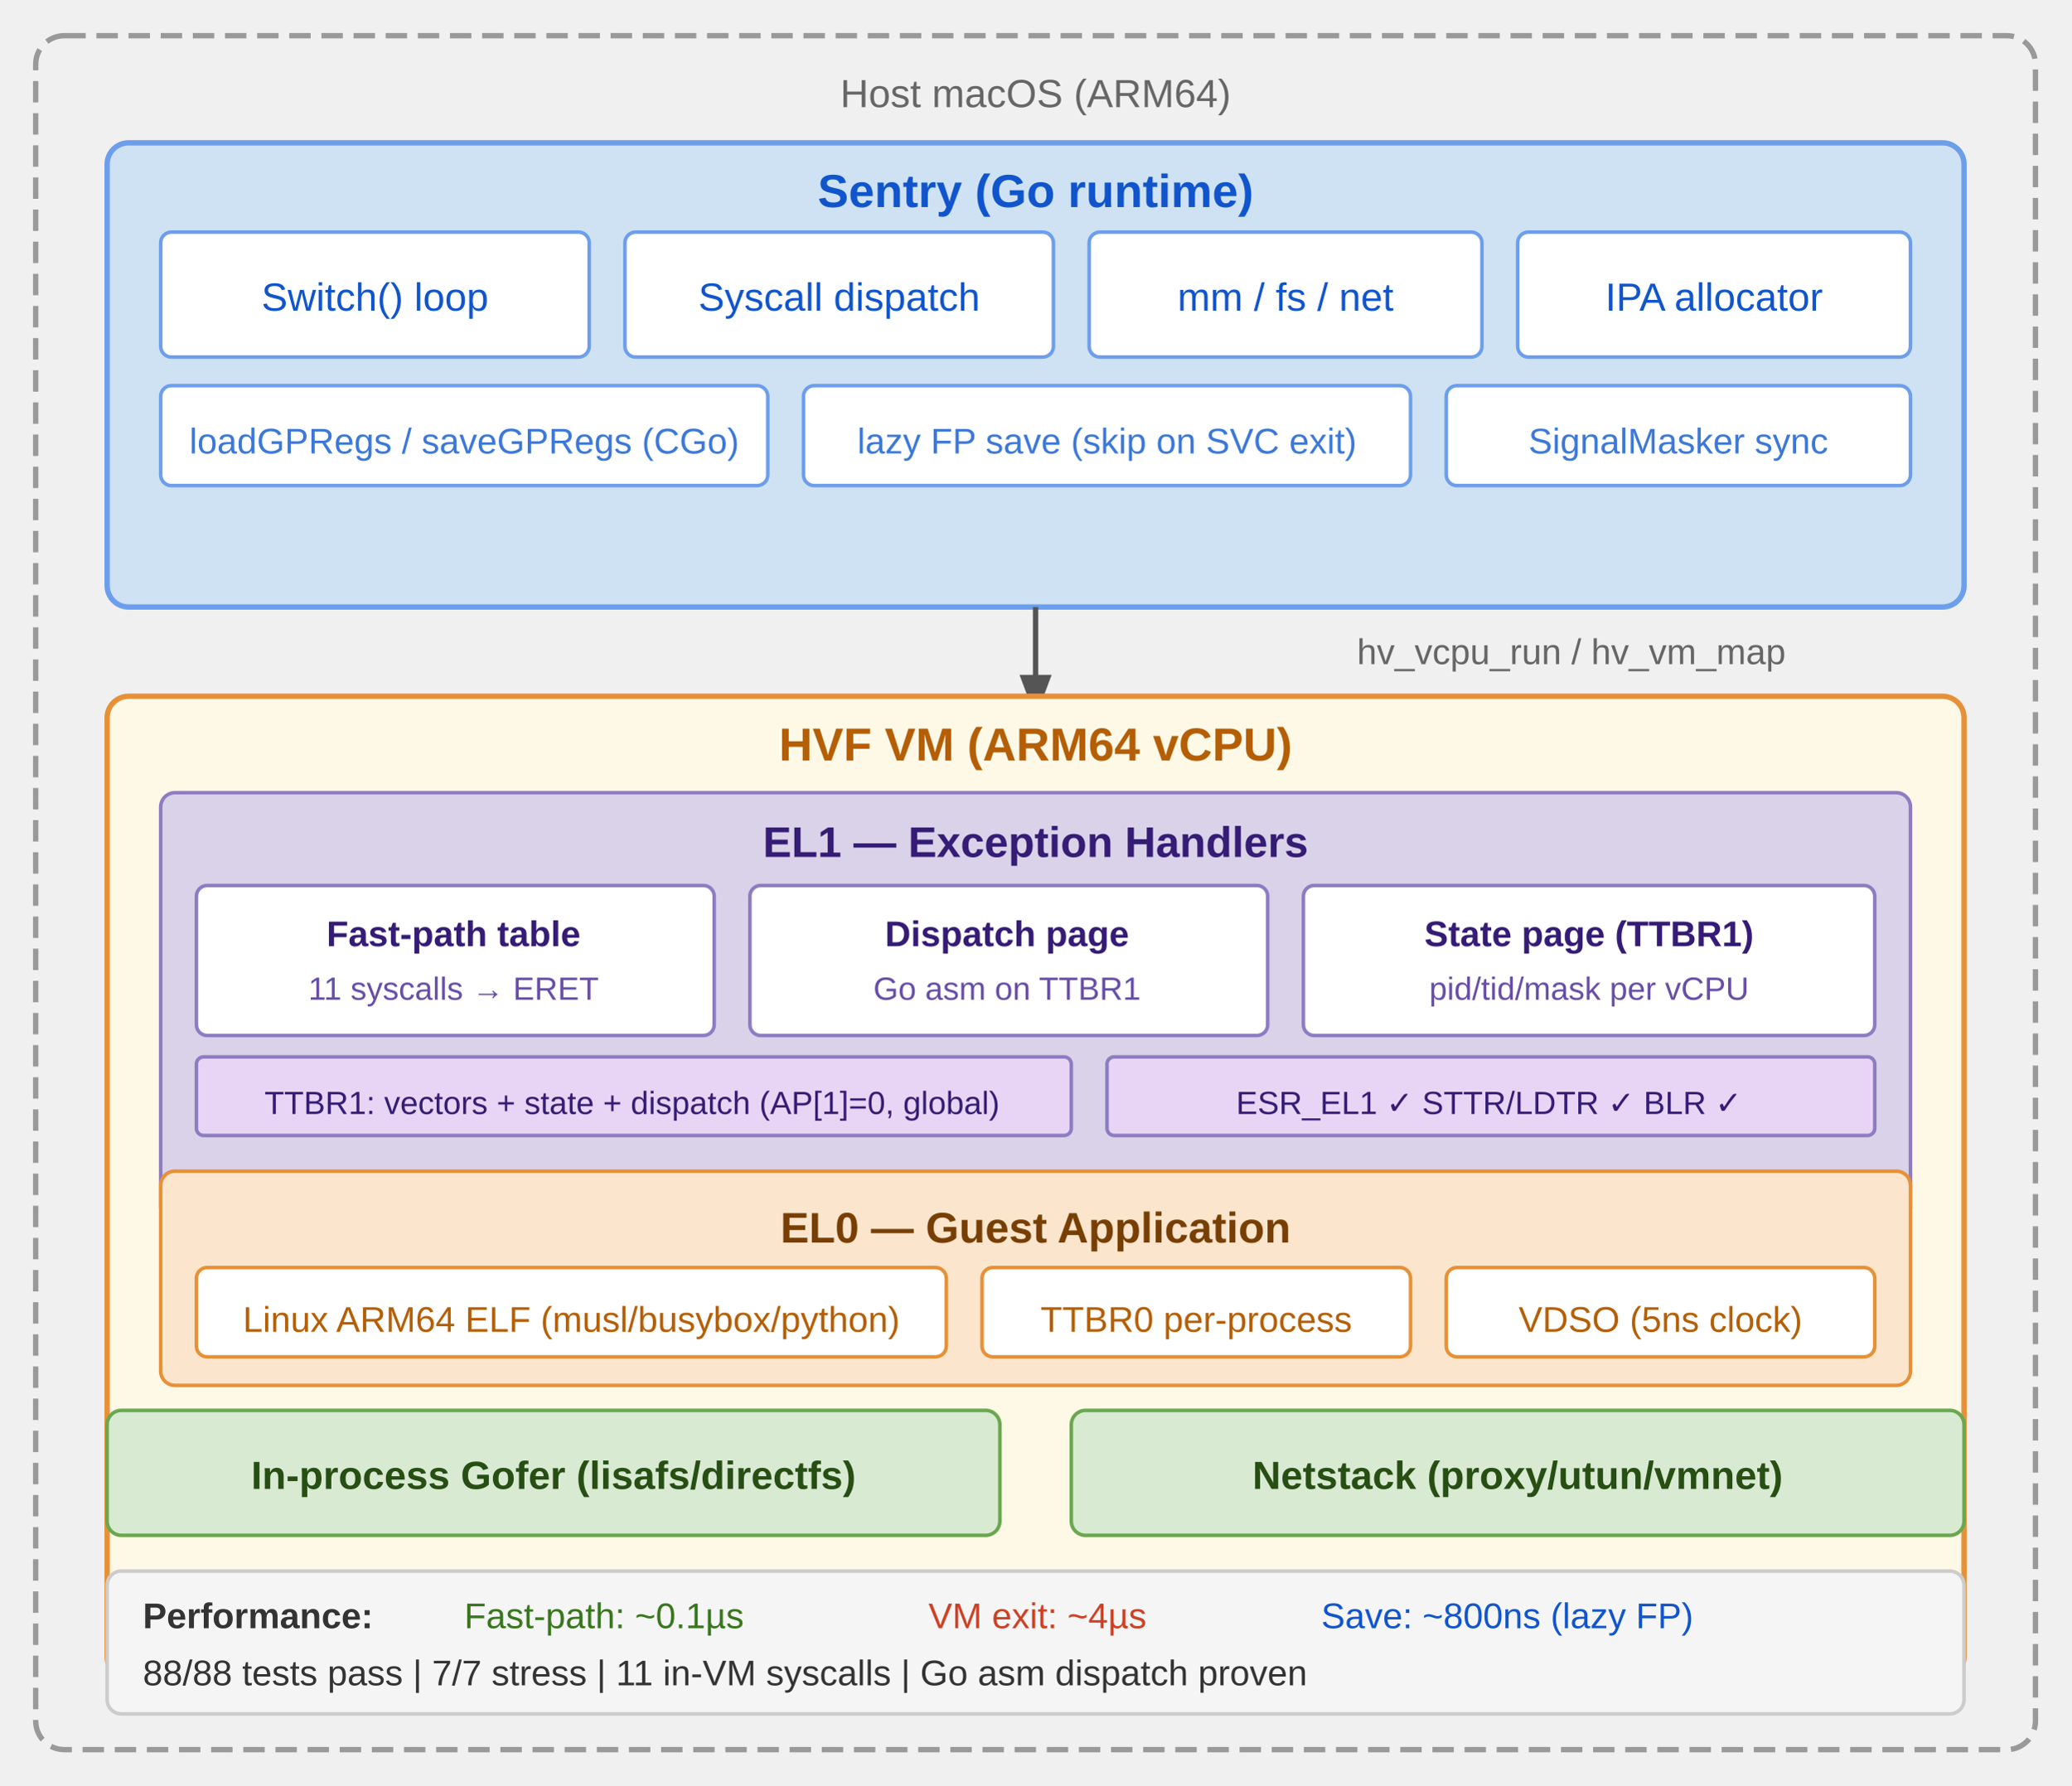
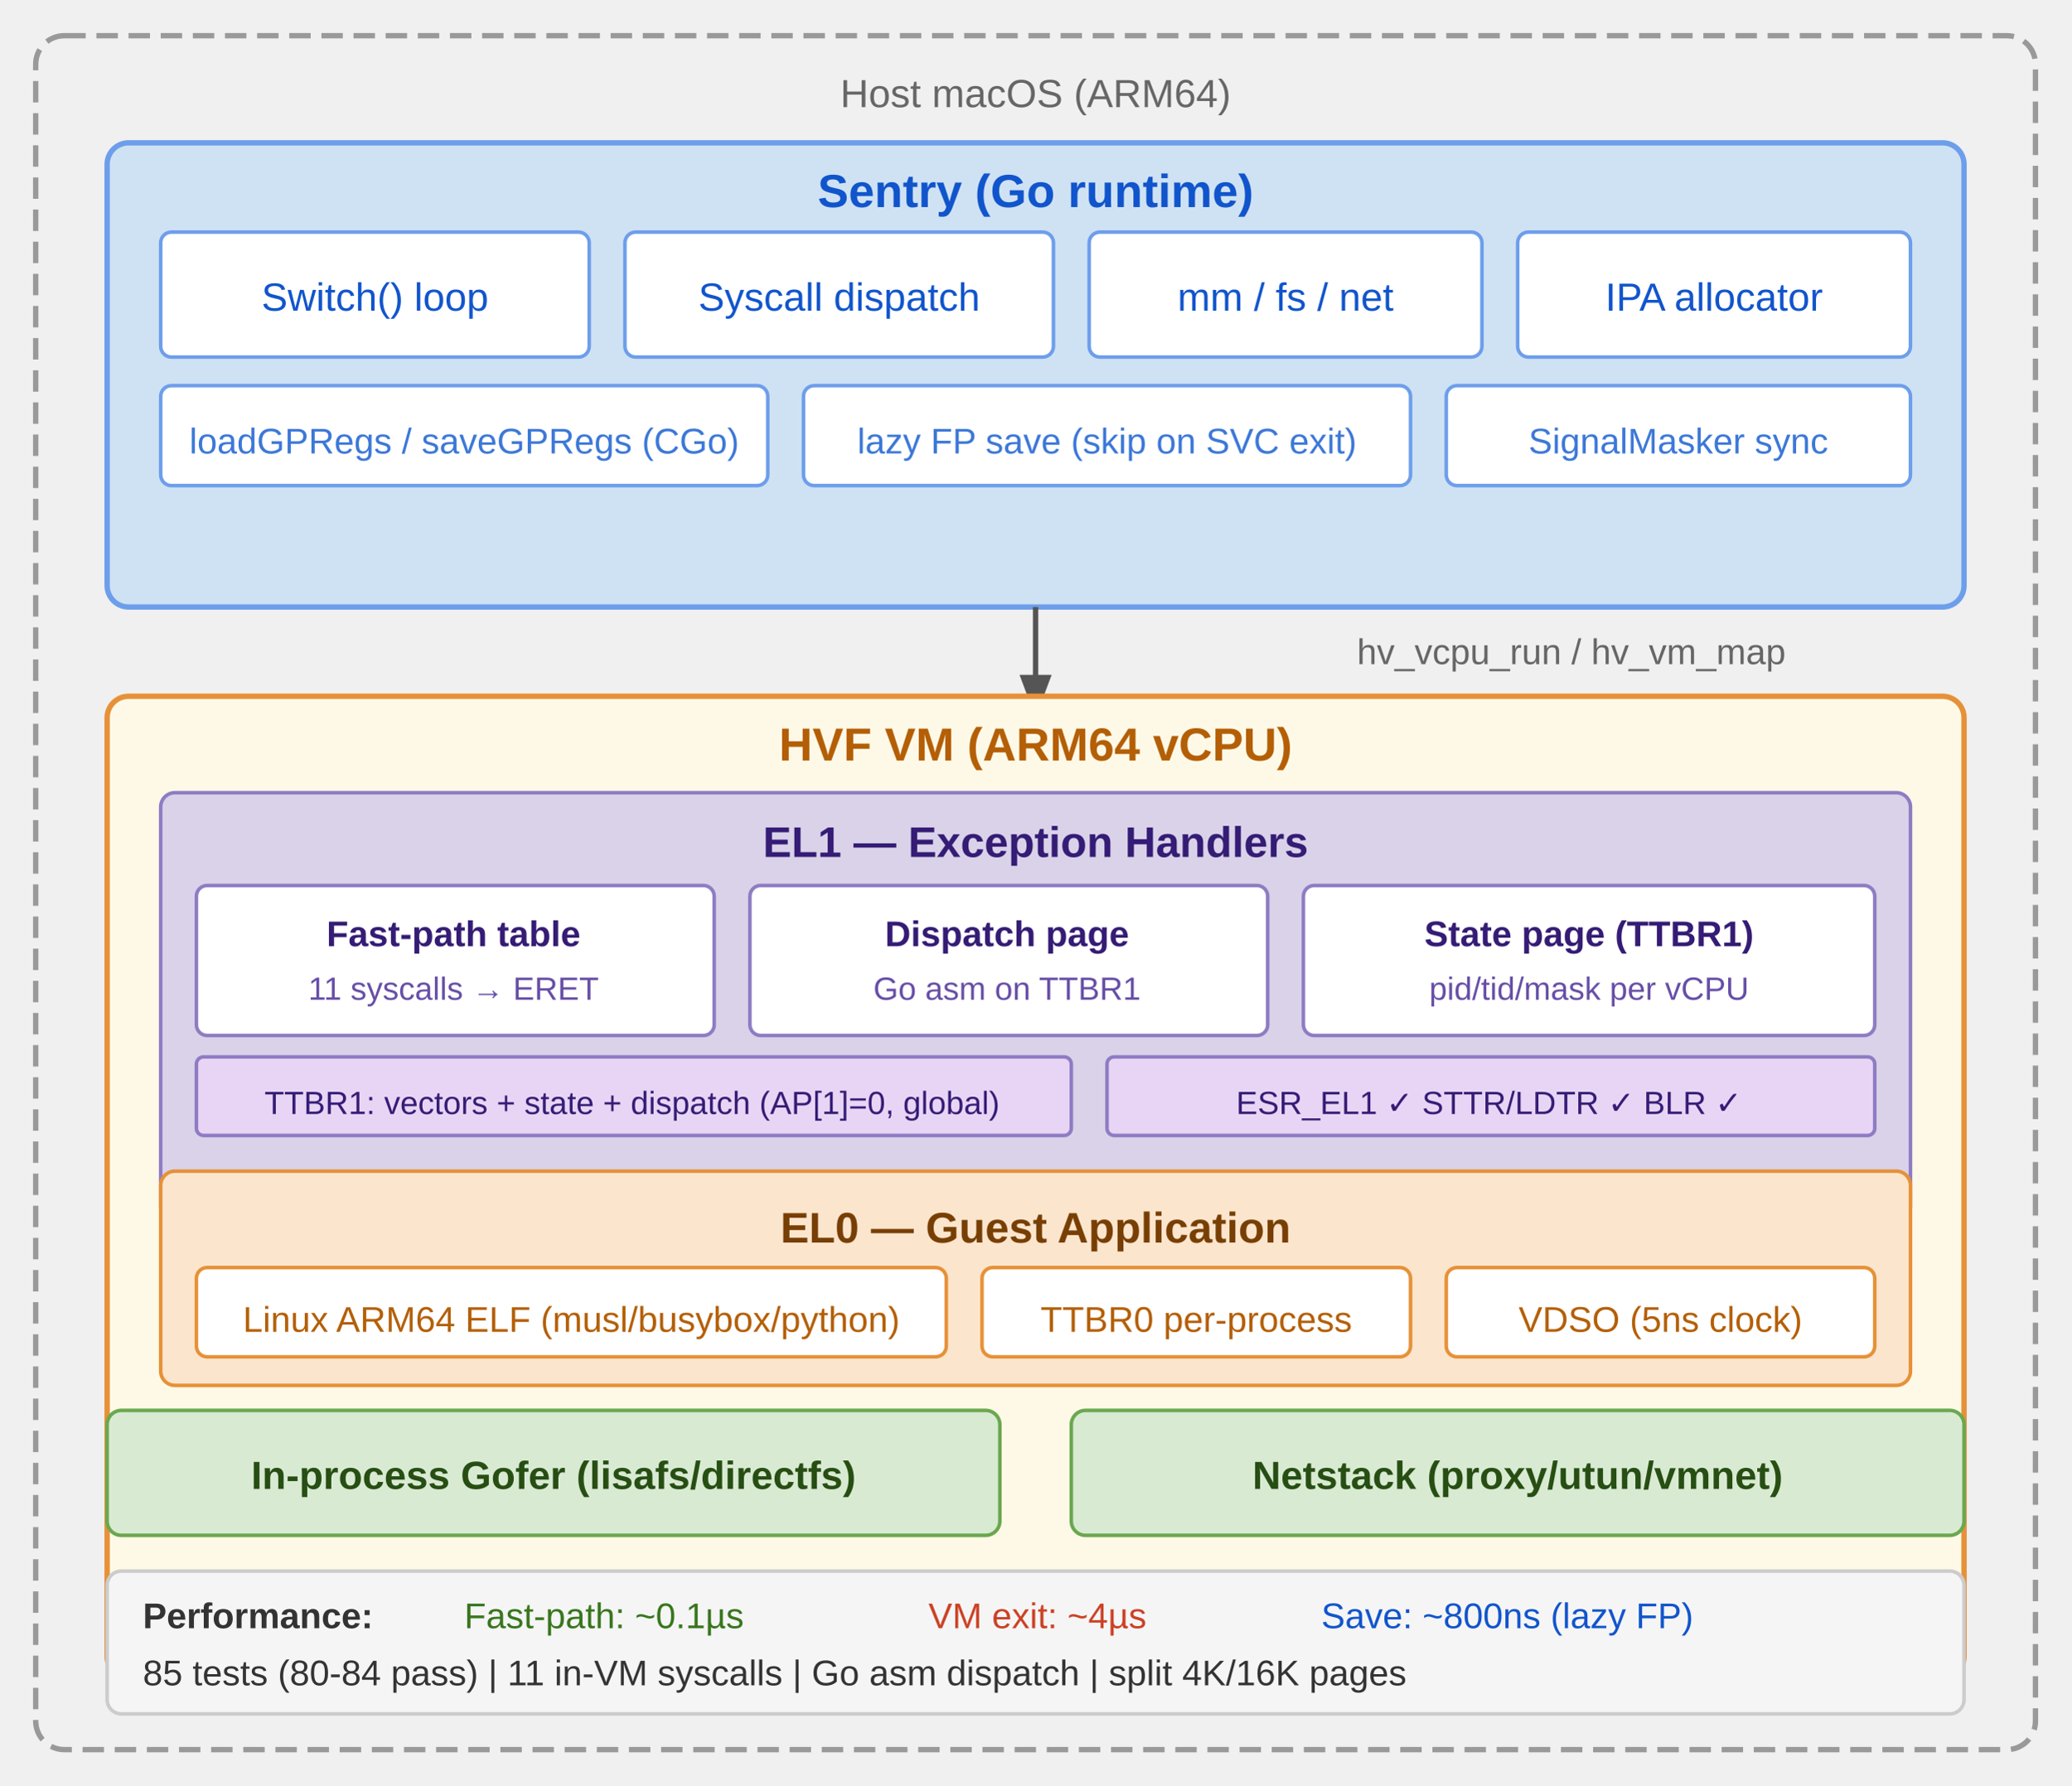
<svg xmlns="http://www.w3.org/2000/svg" viewBox="0 0 580 500" font-family="Arial, Helvetica, sans-serif" font-size="13">
  <defs>
    <marker id="arr" markerWidth="8" markerHeight="6" refX="4" refY="3" orient="auto">
      <path d="M0,0 L8,3 L0,6" fill="#555" />
    </marker>
  </defs>
  <rect x="10" y="10" width="560" height="480" rx="8" fill="none" stroke="#999" stroke-width="1.5" stroke-dasharray="6,3" />
  <text x="290" y="30" text-anchor="middle" font-size="11" fill="#666">Host macOS (ARM64)</text>
  <rect x="30" y="40" width="520" height="130" rx="6" fill="#cfe2f3" stroke="#6d9eeb" stroke-width="1.5" />
  <text x="290" y="58" text-anchor="middle" font-weight="bold" fill="#1155cc">Sentry (Go runtime)</text>
  <rect x="45" y="65" width="120" height="35" rx="3" fill="#fff" stroke="#6d9eeb" />
  <text x="105" y="87" text-anchor="middle" font-size="11" fill="#1155cc">Switch() loop</text>
  <rect x="175" y="65" width="120" height="35" rx="3" fill="#fff" stroke="#6d9eeb" />
  <text x="235" y="87" text-anchor="middle" font-size="11" fill="#1155cc">Syscall dispatch</text>
  <rect x="305" y="65" width="110" height="35" rx="3" fill="#fff" stroke="#6d9eeb" />
  <text x="360" y="87" text-anchor="middle" font-size="11" fill="#1155cc">mm / fs / net</text>
  <rect x="425" y="65" width="110" height="35" rx="3" fill="#fff" stroke="#6d9eeb" />
  <text x="480" y="87" text-anchor="middle" font-size="11" fill="#1155cc">IPA allocator</text>
  <rect x="45" y="108" width="170" height="28" rx="3" fill="#fff" stroke="#6d9eeb" />
  <text x="130" y="127" text-anchor="middle" font-size="10" fill="#3c78d8">loadGPRegs / saveGPRegs (CGo)</text>
  <rect x="225" y="108" width="170" height="28" rx="3" fill="#fff" stroke="#6d9eeb" />
  <text x="310" y="127" text-anchor="middle" font-size="10" fill="#3c78d8">lazy FP save (skip on SVC exit)</text>
  <rect x="405" y="108" width="130" height="28" rx="3" fill="#fff" stroke="#6d9eeb" />
  <text x="470" y="127" text-anchor="middle" font-size="10" fill="#3c78d8">SignalMasker sync</text>
  <line x1="290" y1="170" x2="290" y2="195" stroke="#555" stroke-width="1.5" marker-end="url(#arr)" />
  <text x="380" y="186" font-size="10" fill="#666">hv_vcpu_run / hv_vm_map</text>
  <rect x="30" y="195" width="520" height="275" rx="6" fill="#fef9e7" stroke="#e69138" stroke-width="1.5" />
  <text x="290" y="213" text-anchor="middle" font-weight="bold" fill="#b45f06">HVF VM (ARM64 vCPU)</text>
  <rect x="45" y="222" width="490" height="120" rx="4" fill="#d9d2e9" stroke="#8e7cc3" stroke-width="1" />
  <text x="290" y="240" text-anchor="middle" font-weight="bold" font-size="12" fill="#351c75">EL1 — Exception Handlers</text>
  <rect x="55" y="248" width="145" height="42" rx="3" fill="#fff" stroke="#8e7cc3" />
  <text x="127" y="265" text-anchor="middle" font-size="10" font-weight="bold" fill="#351c75">Fast-path table</text>
  <text x="127" y="280" text-anchor="middle" font-size="9" fill="#674ea7">11 syscalls → ERET</text>
  <rect x="210" y="248" width="145" height="42" rx="3" fill="#fff" stroke="#8e7cc3" />
  <text x="282" y="265" text-anchor="middle" font-size="10" font-weight="bold" fill="#351c75">Dispatch page</text>
  <text x="282" y="280" text-anchor="middle" font-size="9" fill="#674ea7">Go asm on TTBR1</text>
  <rect x="365" y="248" width="160" height="42" rx="3" fill="#fff" stroke="#8e7cc3" />
  <text x="445" y="265" text-anchor="middle" font-size="10" font-weight="bold" fill="#351c75">State page (TTBR1)</text>
  <text x="445" y="280" text-anchor="middle" font-size="9" fill="#674ea7">pid/tid/mask per vCPU</text>
  <rect x="55" y="296" width="245" height="22" rx="2" fill="#e8d5f5" stroke="#8e7cc3" />
  <text x="177" y="312" text-anchor="middle" font-size="9" fill="#351c75">TTBR1: vectors + state + dispatch (AP[1]=0, global)</text>
  <rect x="310" y="296" width="215" height="22" rx="2" fill="#e8d5f5" stroke="#8e7cc3" />
  <text x="417" y="312" text-anchor="middle" font-size="9" fill="#351c75">ESR_EL1 ✓  STTR/LDTR ✓  BLR ✓</text>
  <rect x="45" y="328" width="490" height="60" rx="4" fill="#fce5cd" stroke="#e69138" stroke-width="1" />
  <text x="290" y="348" text-anchor="middle" font-weight="bold" font-size="12" fill="#783f04">EL0 — Guest Application</text>
  <rect x="55" y="355" width="210" height="25" rx="3" fill="#fff" stroke="#e69138" />
  <text x="160" y="373" text-anchor="middle" font-size="10" fill="#b45f06">Linux ARM64 ELF (musl/busybox/python)</text>
  <rect x="275" y="355" width="120" height="25" rx="3" fill="#fff" stroke="#e69138" />
  <text x="335" y="373" text-anchor="middle" font-size="10" fill="#b45f06">TTBR0 per-process</text>
  <rect x="405" y="355" width="120" height="25" rx="3" fill="#fff" stroke="#e69138" />
  <text x="465" y="373" text-anchor="middle" font-size="10" fill="#b45f06">VDSO (5ns clock)</text>
  <rect x="30" y="395" width="250" height="35" rx="4" fill="#d9ead3" stroke="#6aa84f" stroke-width="1" />
  <text x="155" y="417" text-anchor="middle" font-weight="bold" font-size="11" fill="#274e13">In-process Gofer (lisafs/directfs)</text>
  <rect x="300" y="395" width="250" height="35" rx="4" fill="#d9ead3" stroke="#6aa84f" stroke-width="1" />
  <text x="425" y="417" text-anchor="middle" font-weight="bold" font-size="11" fill="#274e13">Netstack (proxy/utun/vmnet)</text>
  <rect x="30" y="440" width="520" height="40" rx="4" fill="#f5f5f5" stroke="#ccc" />
  <text x="40" y="456" font-size="10" fill="#333" font-weight="bold">Performance:</text>
  <text x="130" y="456" font-size="10" fill="#38761d">Fast-path: ~0.1µs</text>
  <text x="260" y="456" font-size="10" fill="#cc4125">VM exit: ~4µs</text>
  <text x="370" y="456" font-size="10" fill="#1155cc">Save: ~800ns (lazy FP)</text>
-   <text x="40" y="472" font-size="10" fill="#333">88/88 tests pass | 7/7 stress | 11 in-VM syscalls | Go asm dispatch proven</text>
+   <text x="40" y="472" font-size="10" fill="#333">85 tests (80-84 pass) | 11 in-VM syscalls | Go asm dispatch | split 4K/16K pages</text>
</svg>
